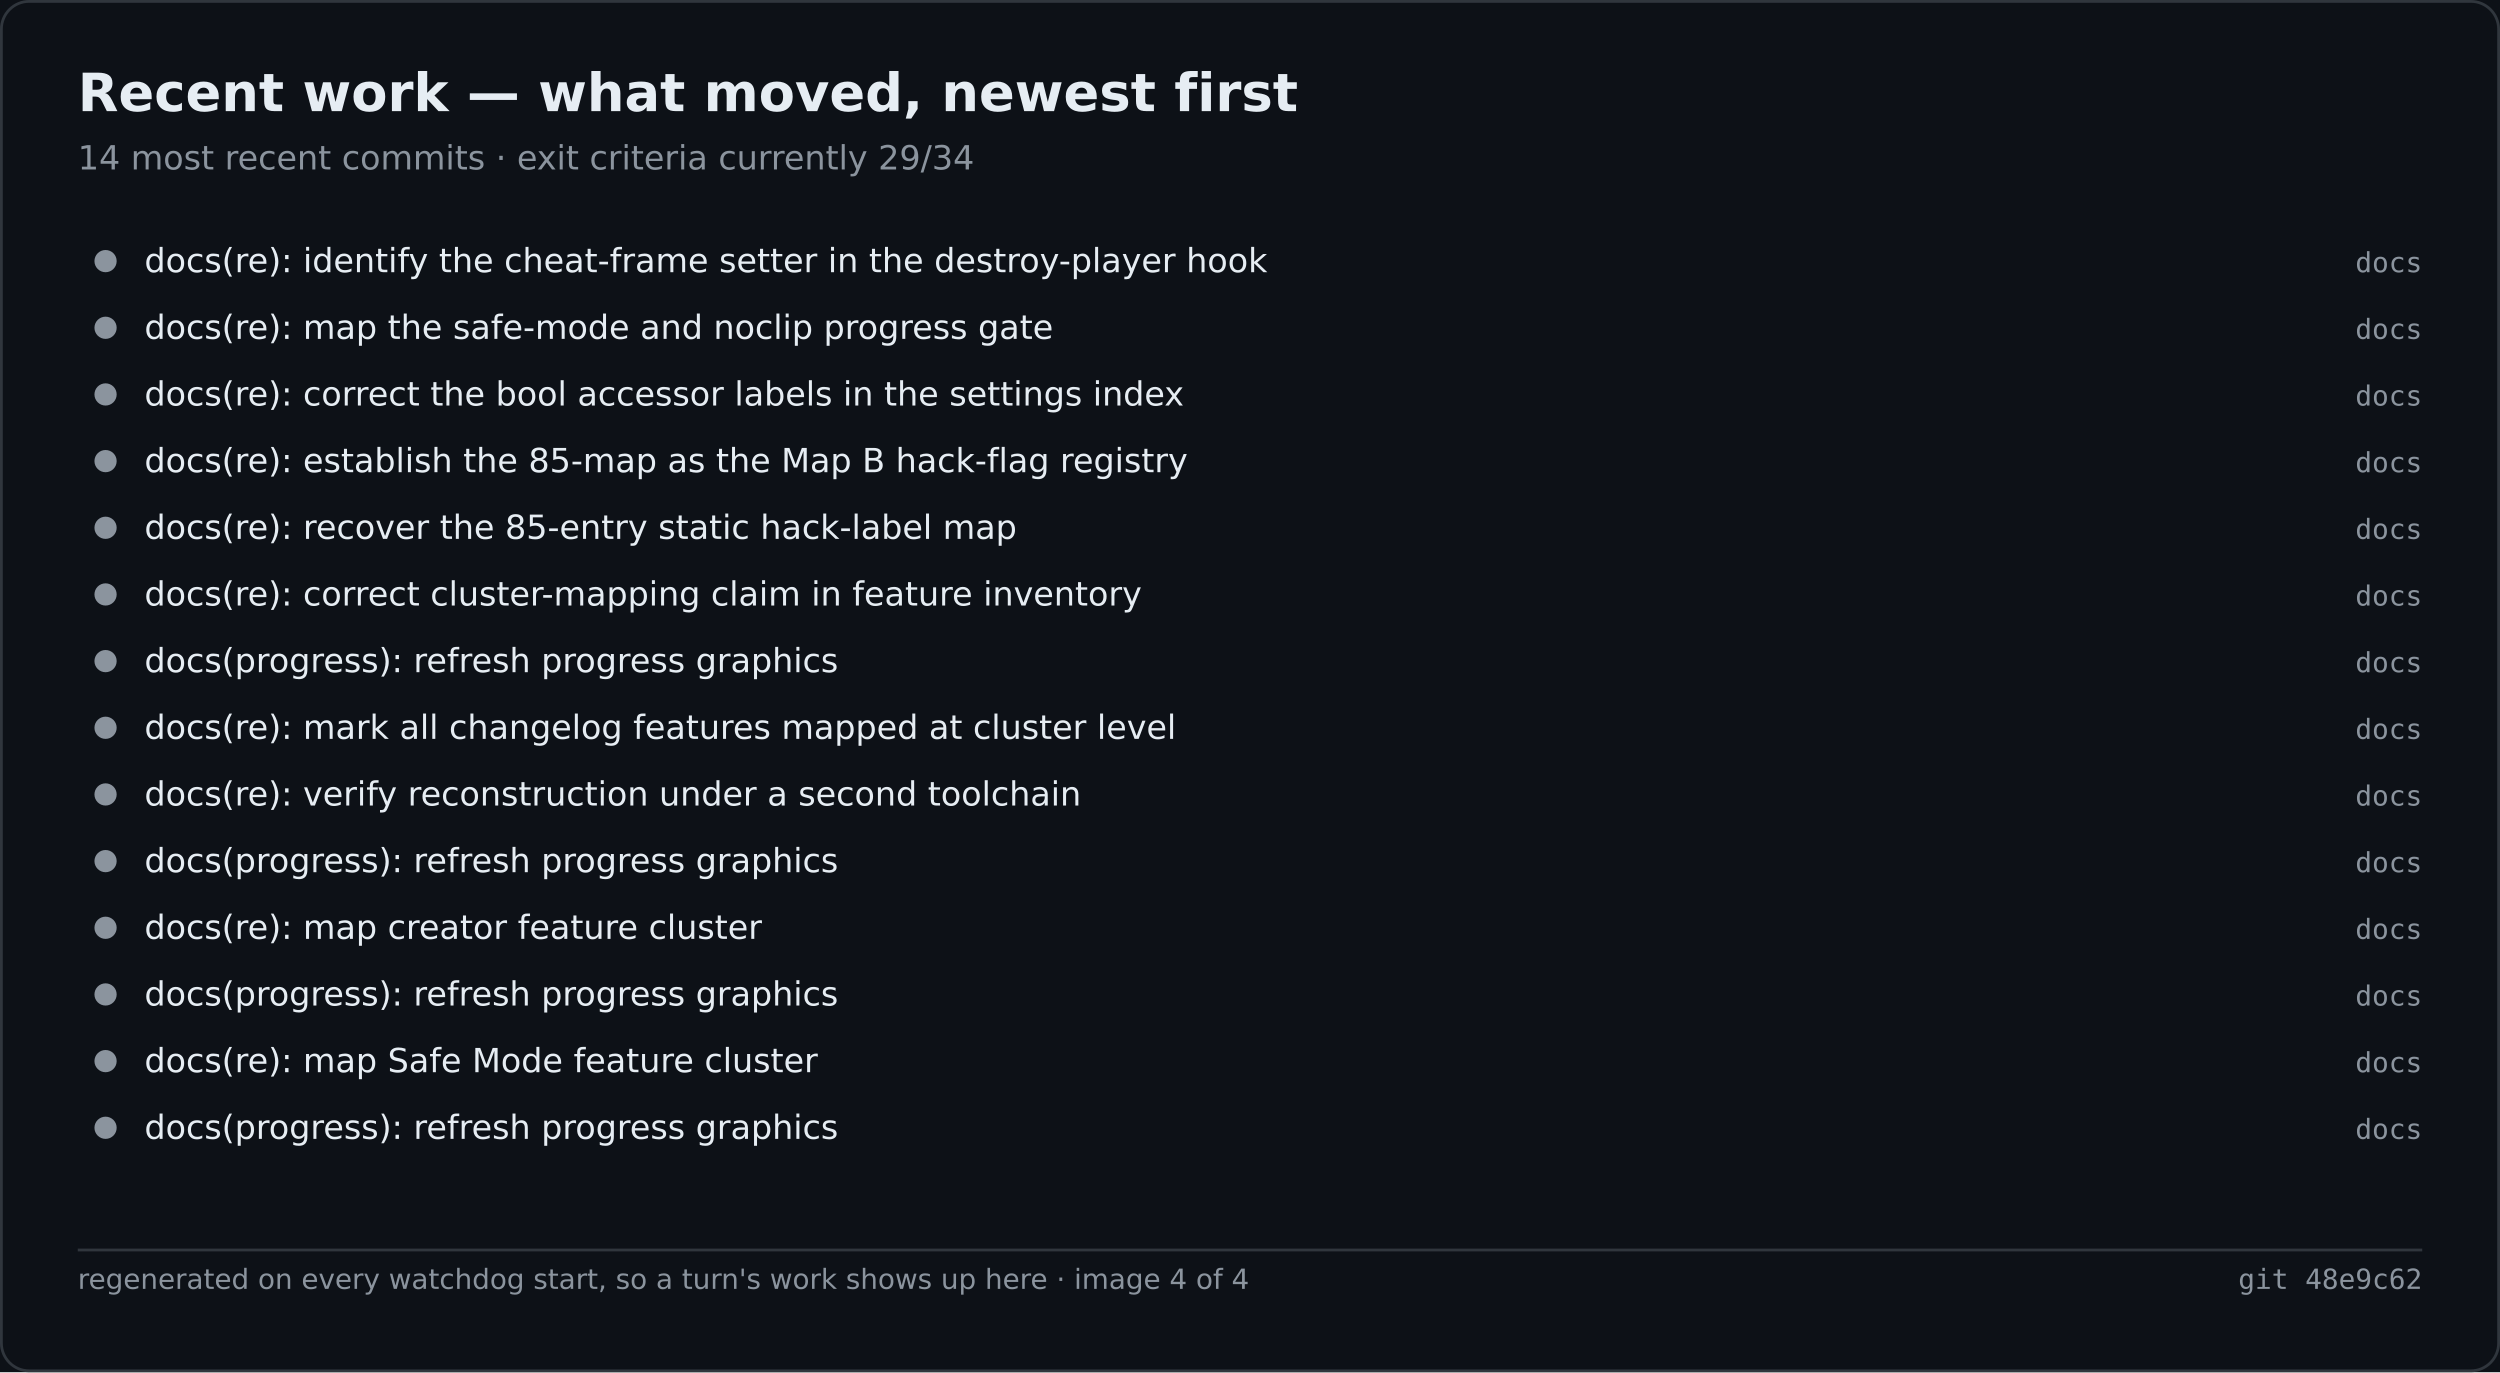
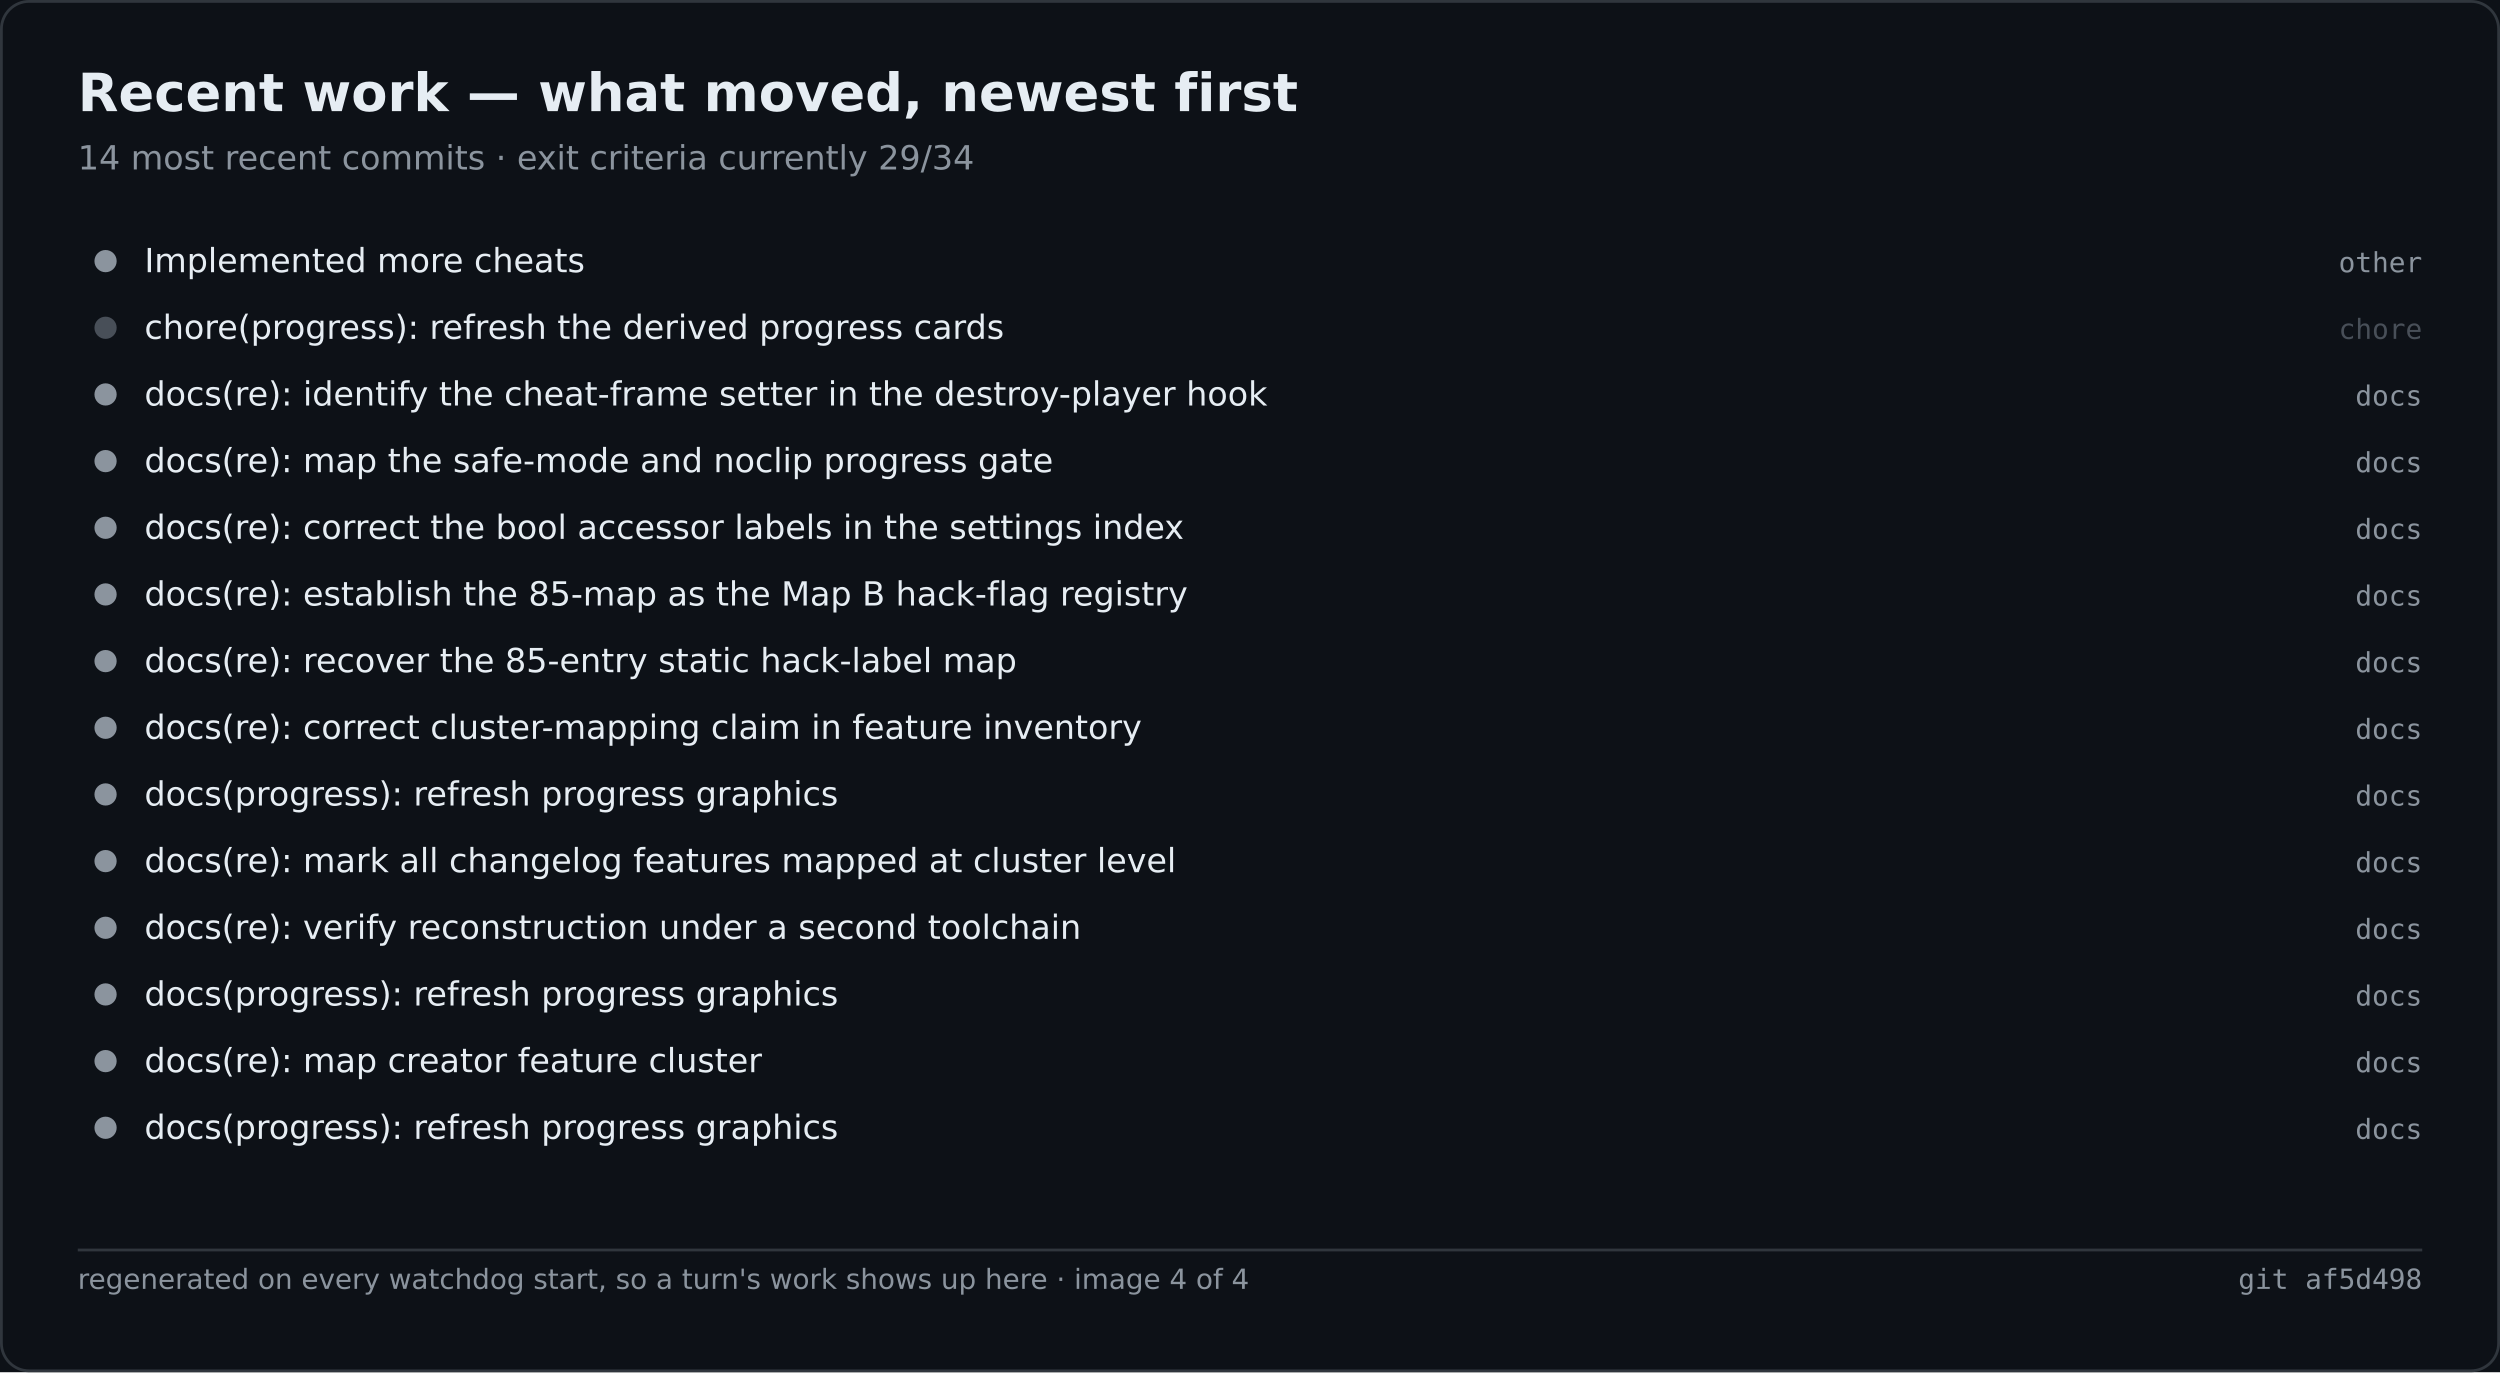
<svg xmlns="http://www.w3.org/2000/svg" width="900" height="494" viewBox="0 0 900 494" role="img" aria-label="Recent work — what moved, newest first">
  <rect width="900" height="494" fill="#0d1117" />
  <rect x="0.5" y="0.5" width="899" height="493" fill="none" stroke="#30363d" rx="10" />
  <text x="28" y="40" font-family="Segoe UI,DejaVu Sans,Helvetica,sans-serif" font-size="19" font-weight="600" fill="#e6edf3">Recent work — what moved, newest first</text>
  <text x="28" y="61" font-family="Segoe UI,DejaVu Sans,Helvetica,sans-serif" font-size="12" fill="#8b949e">14 most recent commits · exit criteria currently 29/34</text>
  <circle cx="38.0" cy="94.0" r="4" fill="#8b949e" />
-   <text x="52.0" y="98.0" font-family="Segoe UI,DejaVu Sans,Helvetica,sans-serif" font-size="12" fill="#e6edf3">docs(re): identify the cheat-frame setter in the destroy-player hook</text>
-   <text x="872.0" y="98.0" font-family="Cascadia Mono,Consolas,DejaVu Sans Mono,monospace" font-size="10" fill="#8b949e" text-anchor="end">docs</text>
-   <circle cx="38.0" cy="118.0" r="4" fill="#8b949e" />
-   <text x="52.0" y="122.0" font-family="Segoe UI,DejaVu Sans,Helvetica,sans-serif" font-size="12" fill="#e6edf3">docs(re): map the safe-mode and noclip progress gate</text>
-   <text x="872.0" y="122.0" font-family="Cascadia Mono,Consolas,DejaVu Sans Mono,monospace" font-size="10" fill="#8b949e" text-anchor="end">docs</text>
+   <text x="52.0" y="98.0" font-family="Segoe UI,DejaVu Sans,Helvetica,sans-serif" font-size="12" fill="#e6edf3">Implemented more cheats</text>
+   <text x="872.0" y="98.0" font-family="Cascadia Mono,Consolas,DejaVu Sans Mono,monospace" font-size="10" fill="#8b949e" text-anchor="end">other</text>
+   <circle cx="38.0" cy="118.0" r="4" fill="#484f58" />
+   <text x="52.0" y="122.0" font-family="Segoe UI,DejaVu Sans,Helvetica,sans-serif" font-size="12" fill="#e6edf3">chore(progress): refresh the derived progress cards</text>
+   <text x="872.0" y="122.0" font-family="Cascadia Mono,Consolas,DejaVu Sans Mono,monospace" font-size="10" fill="#484f58" text-anchor="end">chore</text>
  <circle cx="38.0" cy="142.0" r="4" fill="#8b949e" />
-   <text x="52.0" y="146.0" font-family="Segoe UI,DejaVu Sans,Helvetica,sans-serif" font-size="12" fill="#e6edf3">docs(re): correct the bool accessor labels in the settings index</text>
+   <text x="52.0" y="146.0" font-family="Segoe UI,DejaVu Sans,Helvetica,sans-serif" font-size="12" fill="#e6edf3">docs(re): identify the cheat-frame setter in the destroy-player hook</text>
  <text x="872.0" y="146.0" font-family="Cascadia Mono,Consolas,DejaVu Sans Mono,monospace" font-size="10" fill="#8b949e" text-anchor="end">docs</text>
  <circle cx="38.0" cy="166.0" r="4" fill="#8b949e" />
-   <text x="52.0" y="170.0" font-family="Segoe UI,DejaVu Sans,Helvetica,sans-serif" font-size="12" fill="#e6edf3">docs(re): establish the 85-map as the Map B hack-flag registry</text>
+   <text x="52.0" y="170.0" font-family="Segoe UI,DejaVu Sans,Helvetica,sans-serif" font-size="12" fill="#e6edf3">docs(re): map the safe-mode and noclip progress gate</text>
  <text x="872.0" y="170.0" font-family="Cascadia Mono,Consolas,DejaVu Sans Mono,monospace" font-size="10" fill="#8b949e" text-anchor="end">docs</text>
  <circle cx="38.0" cy="190.0" r="4" fill="#8b949e" />
-   <text x="52.0" y="194.0" font-family="Segoe UI,DejaVu Sans,Helvetica,sans-serif" font-size="12" fill="#e6edf3">docs(re): recover the 85-entry static hack-label map</text>
+   <text x="52.0" y="194.0" font-family="Segoe UI,DejaVu Sans,Helvetica,sans-serif" font-size="12" fill="#e6edf3">docs(re): correct the bool accessor labels in the settings index</text>
  <text x="872.0" y="194.0" font-family="Cascadia Mono,Consolas,DejaVu Sans Mono,monospace" font-size="10" fill="#8b949e" text-anchor="end">docs</text>
  <circle cx="38.0" cy="214.0" r="4" fill="#8b949e" />
-   <text x="52.0" y="218.0" font-family="Segoe UI,DejaVu Sans,Helvetica,sans-serif" font-size="12" fill="#e6edf3">docs(re): correct cluster-mapping claim in feature inventory</text>
+   <text x="52.0" y="218.0" font-family="Segoe UI,DejaVu Sans,Helvetica,sans-serif" font-size="12" fill="#e6edf3">docs(re): establish the 85-map as the Map B hack-flag registry</text>
  <text x="872.0" y="218.0" font-family="Cascadia Mono,Consolas,DejaVu Sans Mono,monospace" font-size="10" fill="#8b949e" text-anchor="end">docs</text>
  <circle cx="38.0" cy="238.0" r="4" fill="#8b949e" />
-   <text x="52.0" y="242.0" font-family="Segoe UI,DejaVu Sans,Helvetica,sans-serif" font-size="12" fill="#e6edf3">docs(progress): refresh progress graphics</text>
+   <text x="52.0" y="242.0" font-family="Segoe UI,DejaVu Sans,Helvetica,sans-serif" font-size="12" fill="#e6edf3">docs(re): recover the 85-entry static hack-label map</text>
  <text x="872.0" y="242.0" font-family="Cascadia Mono,Consolas,DejaVu Sans Mono,monospace" font-size="10" fill="#8b949e" text-anchor="end">docs</text>
  <circle cx="38.0" cy="262.0" r="4" fill="#8b949e" />
-   <text x="52.0" y="266.0" font-family="Segoe UI,DejaVu Sans,Helvetica,sans-serif" font-size="12" fill="#e6edf3">docs(re): mark all changelog features mapped at cluster level</text>
+   <text x="52.0" y="266.0" font-family="Segoe UI,DejaVu Sans,Helvetica,sans-serif" font-size="12" fill="#e6edf3">docs(re): correct cluster-mapping claim in feature inventory</text>
  <text x="872.0" y="266.0" font-family="Cascadia Mono,Consolas,DejaVu Sans Mono,monospace" font-size="10" fill="#8b949e" text-anchor="end">docs</text>
  <circle cx="38.0" cy="286.0" r="4" fill="#8b949e" />
-   <text x="52.0" y="290.0" font-family="Segoe UI,DejaVu Sans,Helvetica,sans-serif" font-size="12" fill="#e6edf3">docs(re): verify reconstruction under a second toolchain</text>
+   <text x="52.0" y="290.0" font-family="Segoe UI,DejaVu Sans,Helvetica,sans-serif" font-size="12" fill="#e6edf3">docs(progress): refresh progress graphics</text>
  <text x="872.0" y="290.0" font-family="Cascadia Mono,Consolas,DejaVu Sans Mono,monospace" font-size="10" fill="#8b949e" text-anchor="end">docs</text>
  <circle cx="38.0" cy="310.0" r="4" fill="#8b949e" />
-   <text x="52.0" y="314.0" font-family="Segoe UI,DejaVu Sans,Helvetica,sans-serif" font-size="12" fill="#e6edf3">docs(progress): refresh progress graphics</text>
+   <text x="52.0" y="314.0" font-family="Segoe UI,DejaVu Sans,Helvetica,sans-serif" font-size="12" fill="#e6edf3">docs(re): mark all changelog features mapped at cluster level</text>
  <text x="872.0" y="314.0" font-family="Cascadia Mono,Consolas,DejaVu Sans Mono,monospace" font-size="10" fill="#8b949e" text-anchor="end">docs</text>
  <circle cx="38.0" cy="334.0" r="4" fill="#8b949e" />
-   <text x="52.0" y="338.0" font-family="Segoe UI,DejaVu Sans,Helvetica,sans-serif" font-size="12" fill="#e6edf3">docs(re): map creator feature cluster</text>
+   <text x="52.0" y="338.0" font-family="Segoe UI,DejaVu Sans,Helvetica,sans-serif" font-size="12" fill="#e6edf3">docs(re): verify reconstruction under a second toolchain</text>
  <text x="872.0" y="338.0" font-family="Cascadia Mono,Consolas,DejaVu Sans Mono,monospace" font-size="10" fill="#8b949e" text-anchor="end">docs</text>
  <circle cx="38.0" cy="358.0" r="4" fill="#8b949e" />
  <text x="52.0" y="362.0" font-family="Segoe UI,DejaVu Sans,Helvetica,sans-serif" font-size="12" fill="#e6edf3">docs(progress): refresh progress graphics</text>
  <text x="872.0" y="362.0" font-family="Cascadia Mono,Consolas,DejaVu Sans Mono,monospace" font-size="10" fill="#8b949e" text-anchor="end">docs</text>
  <circle cx="38.0" cy="382.0" r="4" fill="#8b949e" />
-   <text x="52.0" y="386.0" font-family="Segoe UI,DejaVu Sans,Helvetica,sans-serif" font-size="12" fill="#e6edf3">docs(re): map Safe Mode feature cluster</text>
+   <text x="52.0" y="386.0" font-family="Segoe UI,DejaVu Sans,Helvetica,sans-serif" font-size="12" fill="#e6edf3">docs(re): map creator feature cluster</text>
  <text x="872.0" y="386.0" font-family="Cascadia Mono,Consolas,DejaVu Sans Mono,monospace" font-size="10" fill="#8b949e" text-anchor="end">docs</text>
  <circle cx="38.0" cy="406.0" r="4" fill="#8b949e" />
  <text x="52.0" y="410.0" font-family="Segoe UI,DejaVu Sans,Helvetica,sans-serif" font-size="12" fill="#e6edf3">docs(progress): refresh progress graphics</text>
  <text x="872.0" y="410.0" font-family="Cascadia Mono,Consolas,DejaVu Sans Mono,monospace" font-size="10" fill="#8b949e" text-anchor="end">docs</text>
  <line x1="28.0" y1="450.0" x2="872.0" y2="450.0" stroke="#30363d" stroke-width="1" />
  <text x="28.0" y="464.0" font-family="Segoe UI,DejaVu Sans,Helvetica,sans-serif" font-size="10" fill="#8b949e">regenerated on every watchdog start, so a turn's work shows up here · image 4 of 4</text>
-   <text x="872.0" y="464.0" font-family="Cascadia Mono,Consolas,DejaVu Sans Mono,monospace" font-size="10" fill="#8b949e" text-anchor="end">git 48e9c62</text>
+   <text x="872.0" y="464.0" font-family="Cascadia Mono,Consolas,DejaVu Sans Mono,monospace" font-size="10" fill="#8b949e" text-anchor="end">git af5d498</text>
</svg>
